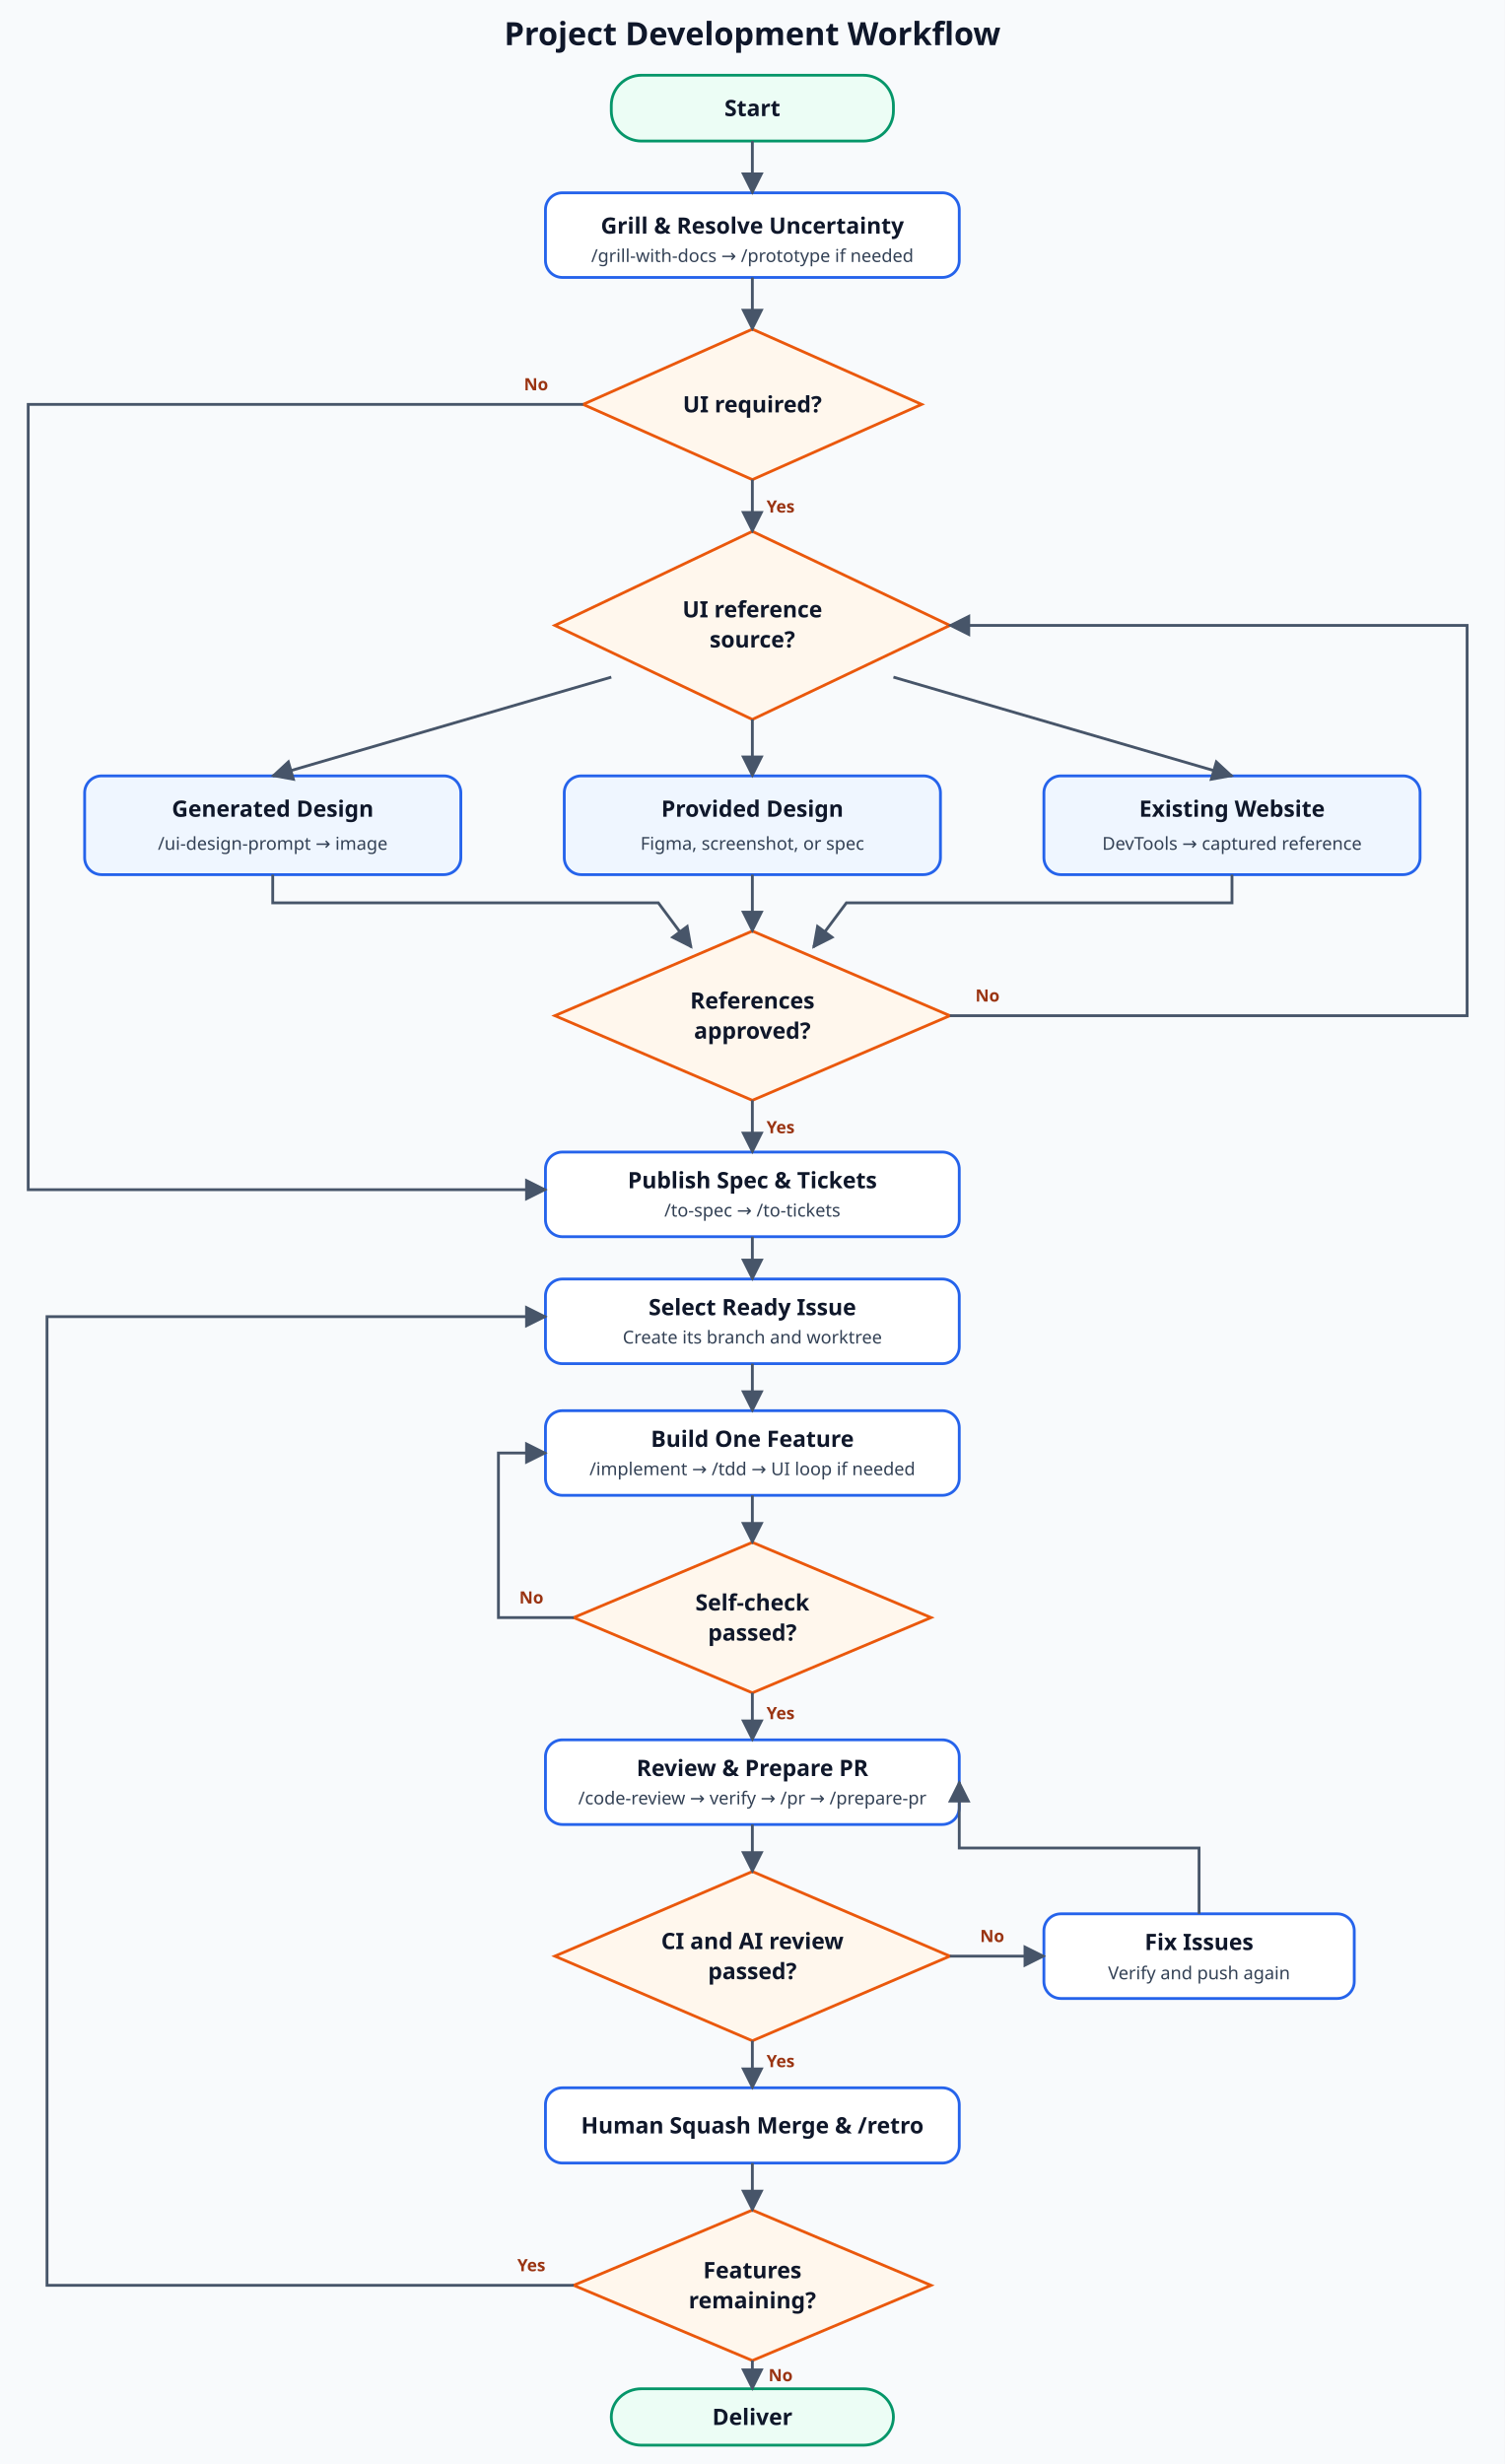
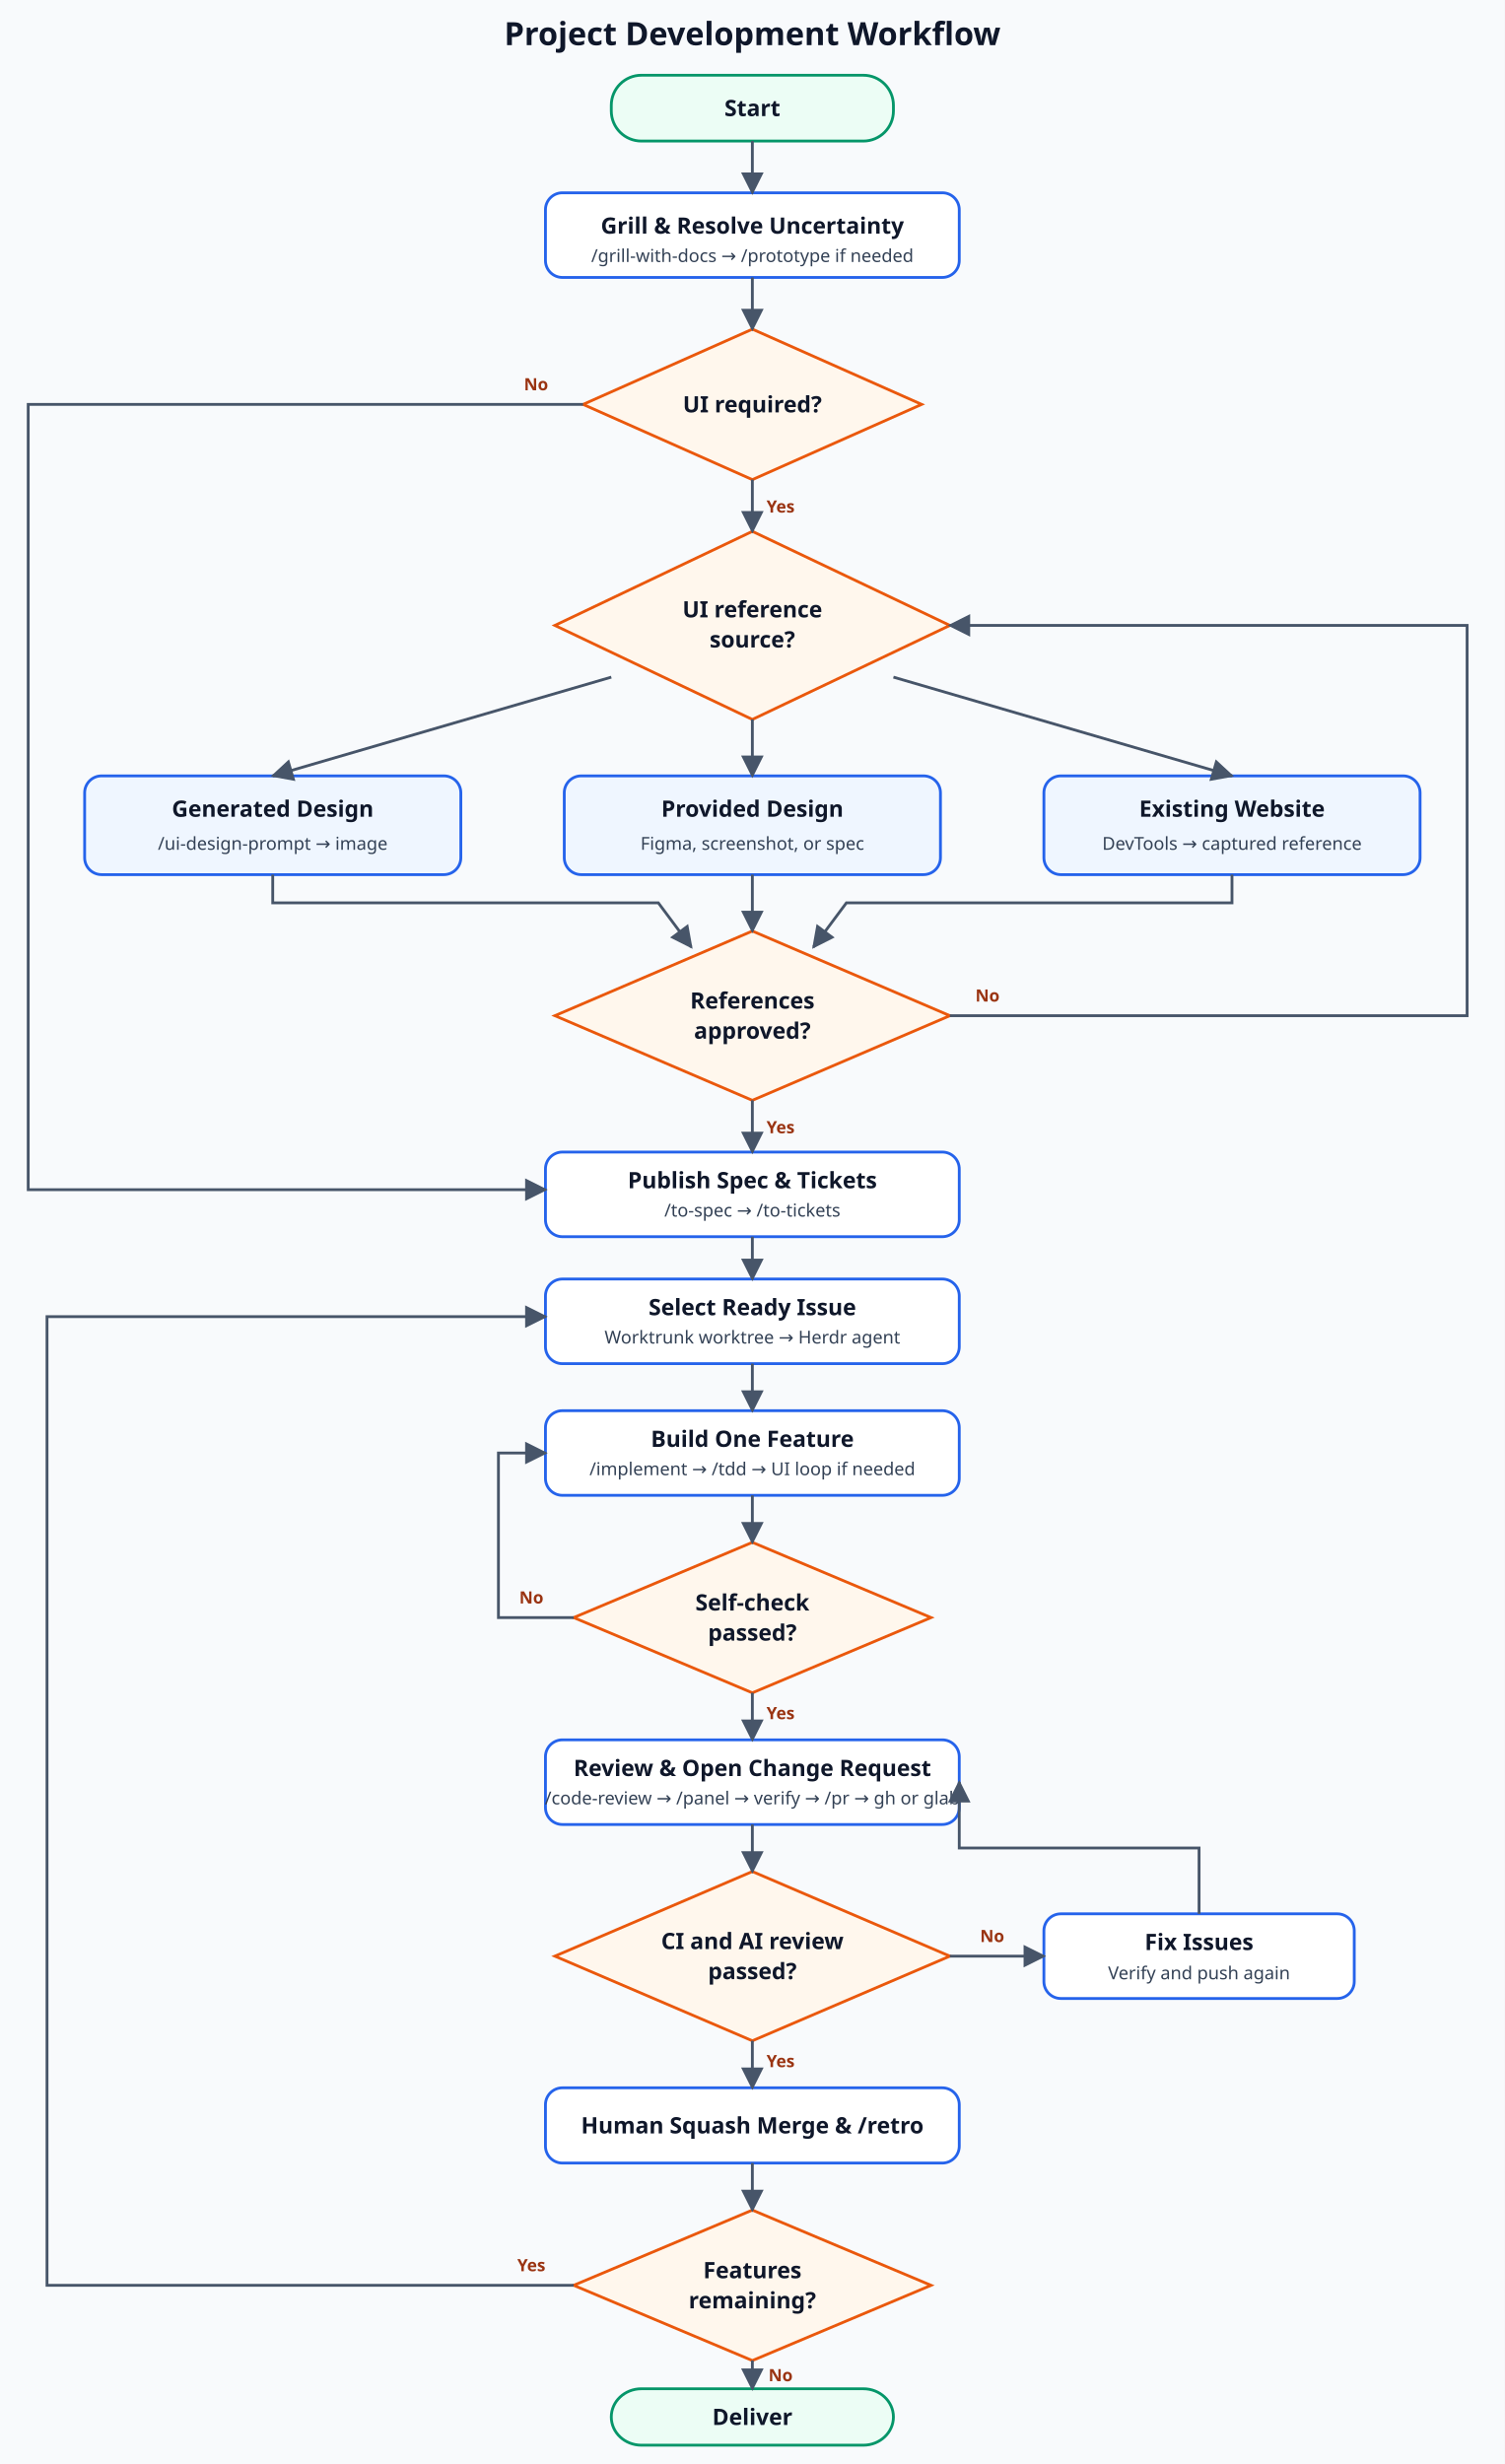
<svg xmlns="http://www.w3.org/2000/svg" width="1600" height="2620" viewBox="0 0 1600 2620" role="img" aria-labelledby="title desc">
  <defs>
    <marker id="arrow" viewBox="0 0 10 10" refX="9" refY="5" markerWidth="8" markerHeight="8" orient="auto-start-reverse">
      <path d="M 0 0 L 10 5 L 0 10 z" fill="#475569" />
    </marker>
    <style>
      .canvas { fill: #f8fafc; }
      .step { fill: #ffffff; stroke: #2563eb; stroke-width: 3; rx: 18; }
      .design { fill: #eff6ff; stroke: #2563eb; stroke-width: 3; rx: 18; }
      .decision { fill: #fff7ed; stroke: #ea580c; stroke-width: 3; }
      .terminal { fill: #ecfdf5; stroke: #059669; stroke-width: 3; rx: 32; }
      .line { fill: none; stroke: #475569; stroke-width: 3; marker-end: url(#arrow); }
      .label { font: 600 24px system-ui, sans-serif; fill: #0f172a; text-anchor: middle; dominant-baseline: middle; }
      .small { font: 500 19px system-ui, sans-serif; fill: #334155; text-anchor: middle; dominant-baseline: middle; }
      .branch { font: 700 18px system-ui, sans-serif; fill: #9a3412; text-anchor: middle; }
      .heading { font: 700 34px system-ui, sans-serif; fill: #0f172a; text-anchor: middle; }
    </style>
  </defs>
  <rect class="canvas" width="1600" height="2620" />
  <text class="heading" x="800" y="48">Project Development Workflow</text>
  <rect class="terminal" x="650" y="80" width="300" height="70" />
  <text class="label" x="800" y="115">Start</text>
  <rect class="step" x="580" y="205" width="440" height="90" />
  <text class="label" x="800" y="240">Grill &amp; Resolve Uncertainty</text>
  <text class="small" x="800" y="272">/grill-with-docs → /prototype if needed</text>
  <polygon class="decision" points="800,350 980,430 800,510 620,430" />
  <text class="label" x="800" y="430">UI required?</text>
  <polygon class="decision" points="800,565 1010,665 800,765 590,665" />
  <text class="label" x="800" y="648">UI reference</text>
  <text class="label" x="800" y="680">source?</text>
  <rect class="design" x="90" y="825" width="400" height="105" />
  <text class="label" x="290" y="860">Generated Design</text>
  <text class="small" x="290" y="897">/ui-design-prompt → image</text>
  <rect class="design" x="600" y="825" width="400" height="105" />
  <text class="label" x="800" y="860">Provided Design</text>
  <text class="small" x="800" y="897">Figma, screenshot, or spec</text>
  <rect class="design" x="1110" y="825" width="400" height="105" />
  <text class="label" x="1310" y="860">Existing Website</text>
  <text class="small" x="1310" y="897">DevTools → captured reference</text>
  <polygon class="decision" points="800,990 1010,1080 800,1170 590,1080" />
  <text class="label" x="800" y="1064">References</text>
  <text class="label" x="800" y="1096">approved?</text>
  <rect class="step" x="580" y="1225" width="440" height="90" />
  <text class="label" x="800" y="1255">Publish Spec &amp; Tickets</text>
  <text class="small" x="800" y="1287">/to-spec → /to-tickets</text>
  <rect class="step" x="580" y="1360" width="440" height="90" />
  <text class="label" x="800" y="1390">Select Ready Issue</text>
-   <text class="small" x="800" y="1422">Create its branch and worktree</text>
+   <text class="small" x="800" y="1422">Worktrunk worktree → Herdr agent</text>
  <rect class="step" x="580" y="1500" width="440" height="90" />
  <text class="label" x="800" y="1530">Build One Feature</text>
  <text class="small" x="800" y="1562">/implement → /tdd → UI loop if needed</text>
  <polygon class="decision" points="800,1640 990,1720 800,1800 610,1720" />
  <text class="label" x="800" y="1704">Self-check</text>
  <text class="label" x="800" y="1736">passed?</text>
  <rect class="step" x="580" y="1850" width="440" height="90" />
-   <text class="label" x="800" y="1880">Review &amp; Prepare PR</text>
-   <text class="small" x="800" y="1912">/code-review → verify → /pr → /prepare-pr</text>
+   <text class="label" x="800" y="1880">Review &amp; Open Change Request</text>
+   <text class="small" x="800" y="1912">/code-review → /panel → verify → /pr → gh or glab</text>
  <polygon class="decision" points="800,1990 1010,2080 800,2170 590,2080" />
  <text class="label" x="800" y="2064">CI and AI review</text>
  <text class="label" x="800" y="2096">passed?</text>
  <rect class="step" x="1110" y="2035" width="330" height="90" />
  <text class="label" x="1275" y="2065">Fix Issues</text>
  <text class="small" x="1275" y="2098">Verify and push again</text>
  <rect class="step" x="580" y="2220" width="440" height="80" />
  <text class="label" x="800" y="2260">Human Squash Merge &amp; /retro</text>
  <polygon class="decision" points="800,2350 990,2430 800,2510 610,2430" />
  <text class="label" x="800" y="2414">Features</text>
  <text class="label" x="800" y="2446">remaining?</text>
  <rect class="terminal" x="650" y="2540" width="300" height="60" />
  <text class="label" x="800" y="2570">Deliver</text>
  <path class="line" d="M800 150 V205" />
  <path class="line" d="M800 295 V350" />
  <path class="line" d="M800 510 V565" />
  <text class="branch" x="830" y="545">Yes</text>
  <path class="line" d="M620 430 H30 V1265 H580" />
  <text class="branch" x="570" y="415">No</text>
  <path class="line" d="M650 720 L290 825" />
  <path class="line" d="M800 765 V825" />
  <path class="line" d="M950 720 L1310 825" />
  <path class="line" d="M290 930 V960 H700 L735 1007" />
  <path class="line" d="M800 930 V990" />
  <path class="line" d="M1310 930 V960 H900 L865 1007" />
  <path class="line" d="M800 1170 V1225" />
  <text class="branch" x="830" y="1205">Yes</text>
  <path class="line" d="M1010 1080 H1560 V665 H1010" />
  <text class="branch" x="1050" y="1065">No</text>
  <path class="line" d="M800 1315 V1360" />
  <path class="line" d="M800 1450 V1500" />
  <path class="line" d="M800 1590 V1640" />
  <path class="line" d="M800 1800 V1850" />
  <text class="branch" x="830" y="1828">Yes</text>
  <path class="line" d="M610 1720 H530 V1545 H580" />
  <text class="branch" x="565" y="1705">No</text>
  <path class="line" d="M800 1940 V1990" />
  <path class="line" d="M1010 2080 H1110" />
  <text class="branch" x="1055" y="2065">No</text>
  <path class="line" d="M1275 2035 V1965 H1020 V1895" />
  <path class="line" d="M800 2170 V2220" />
  <text class="branch" x="830" y="2198">Yes</text>
  <path class="line" d="M800 2300 V2350" />
  <path class="line" d="M610 2430 H50 V1400 H580" />
  <text class="branch" x="565" y="2415">Yes</text>
  <path class="line" d="M800 2510 V2540" />
  <text class="branch" x="830" y="2532">No</text>
</svg>
